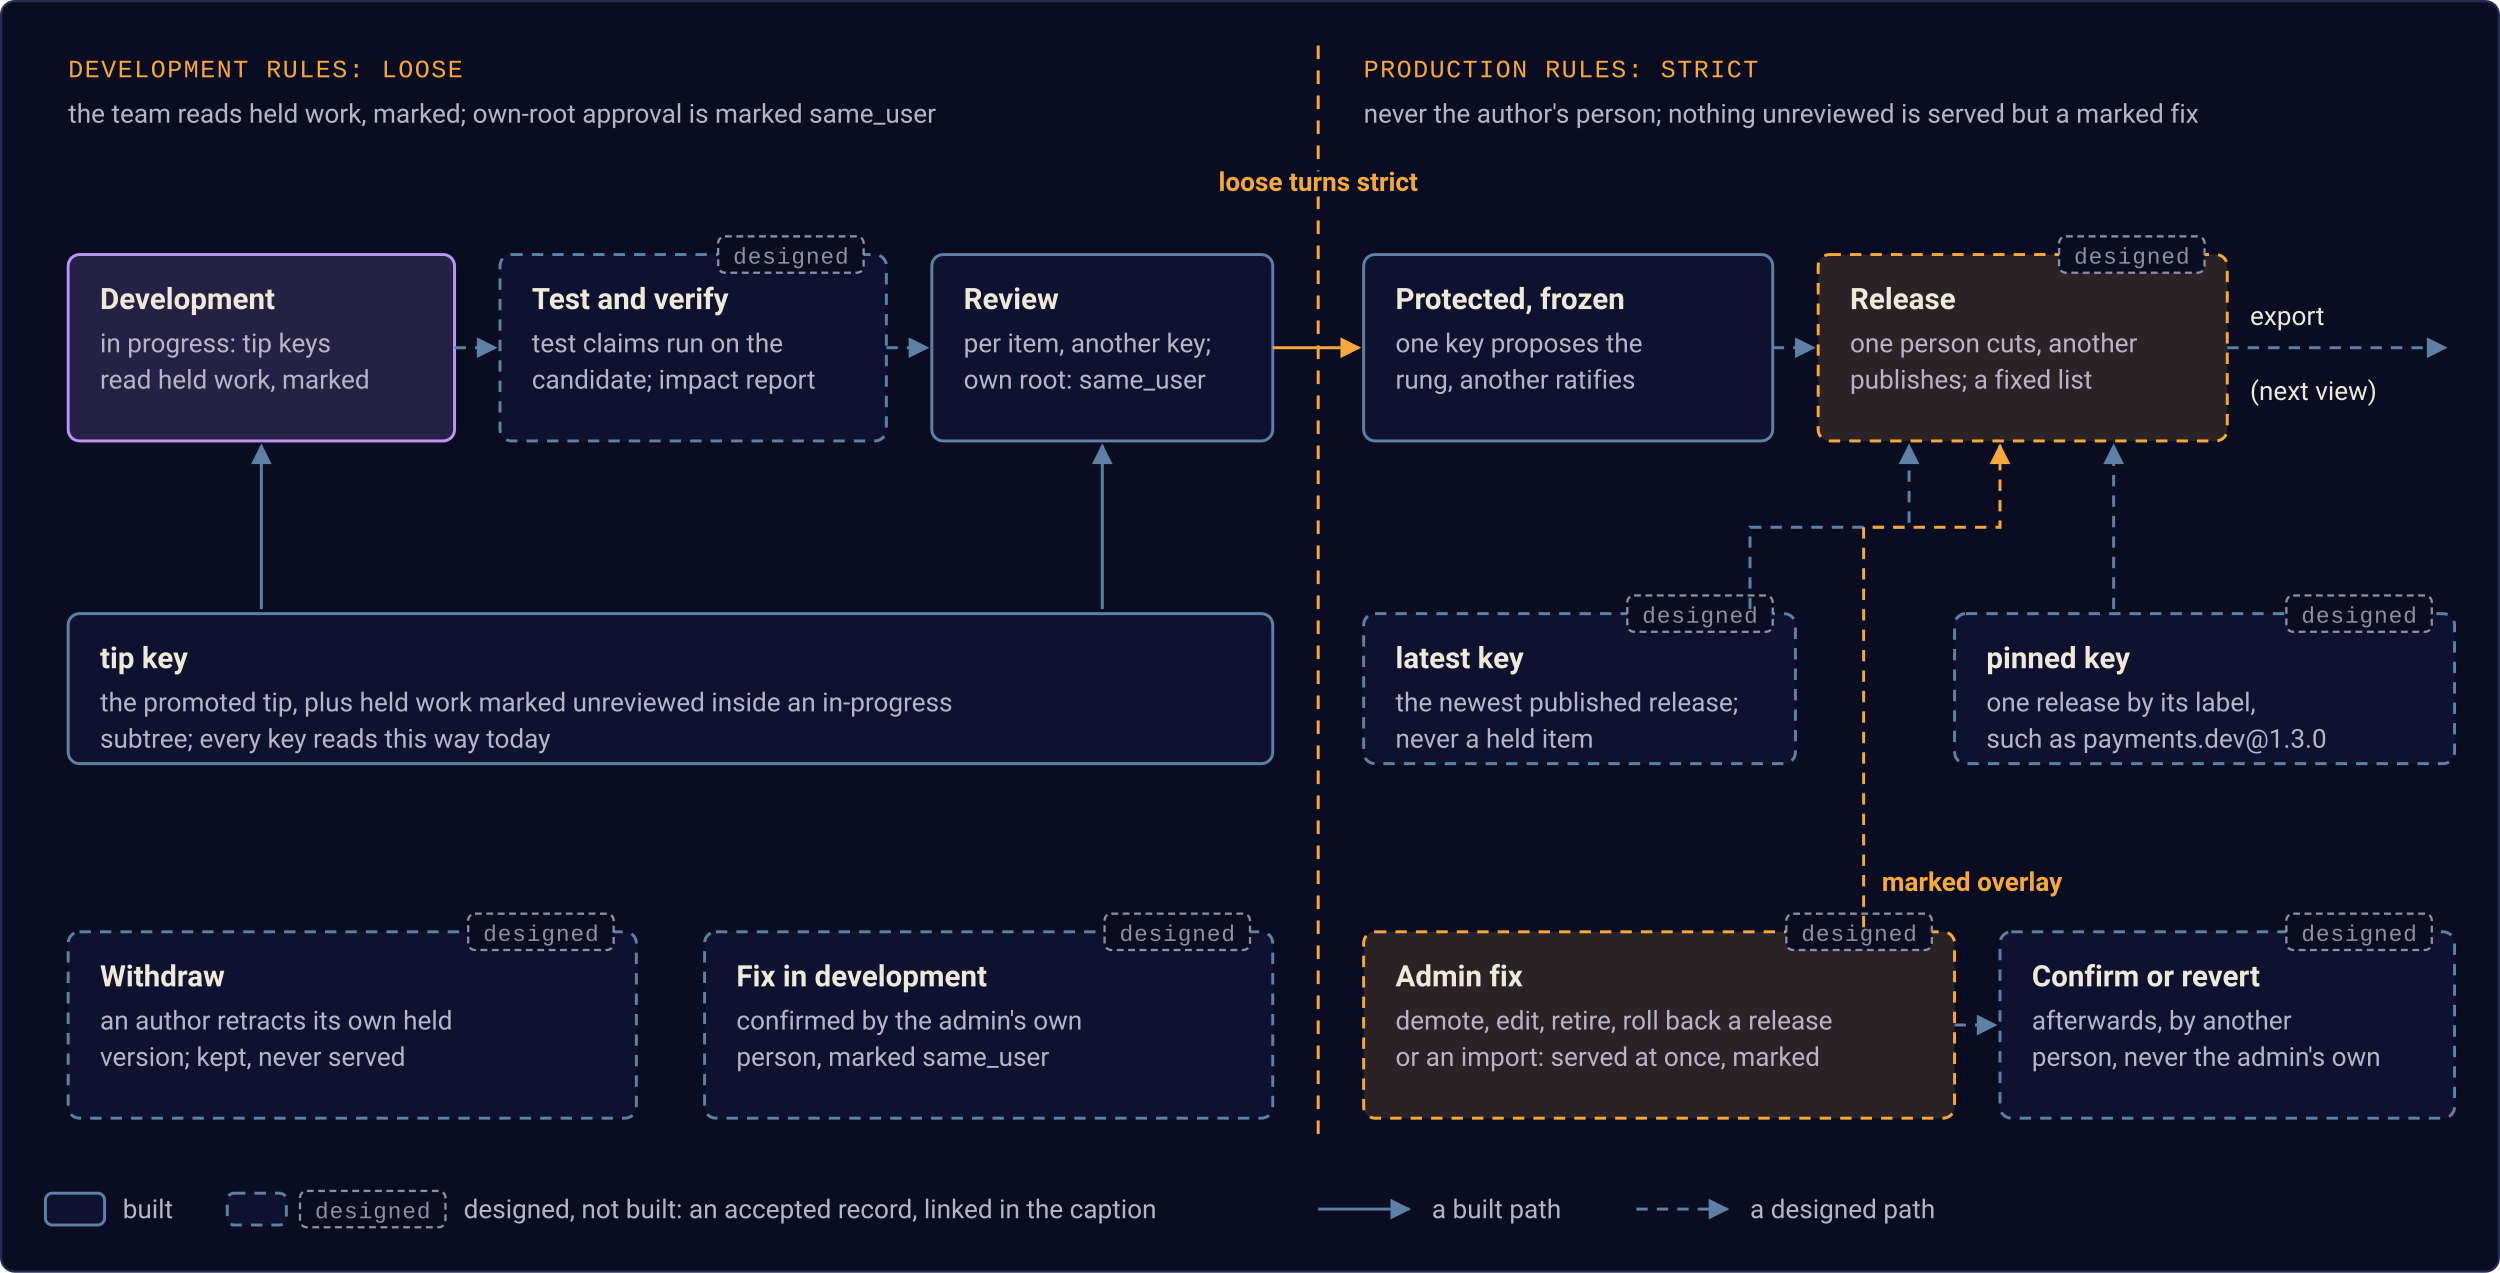
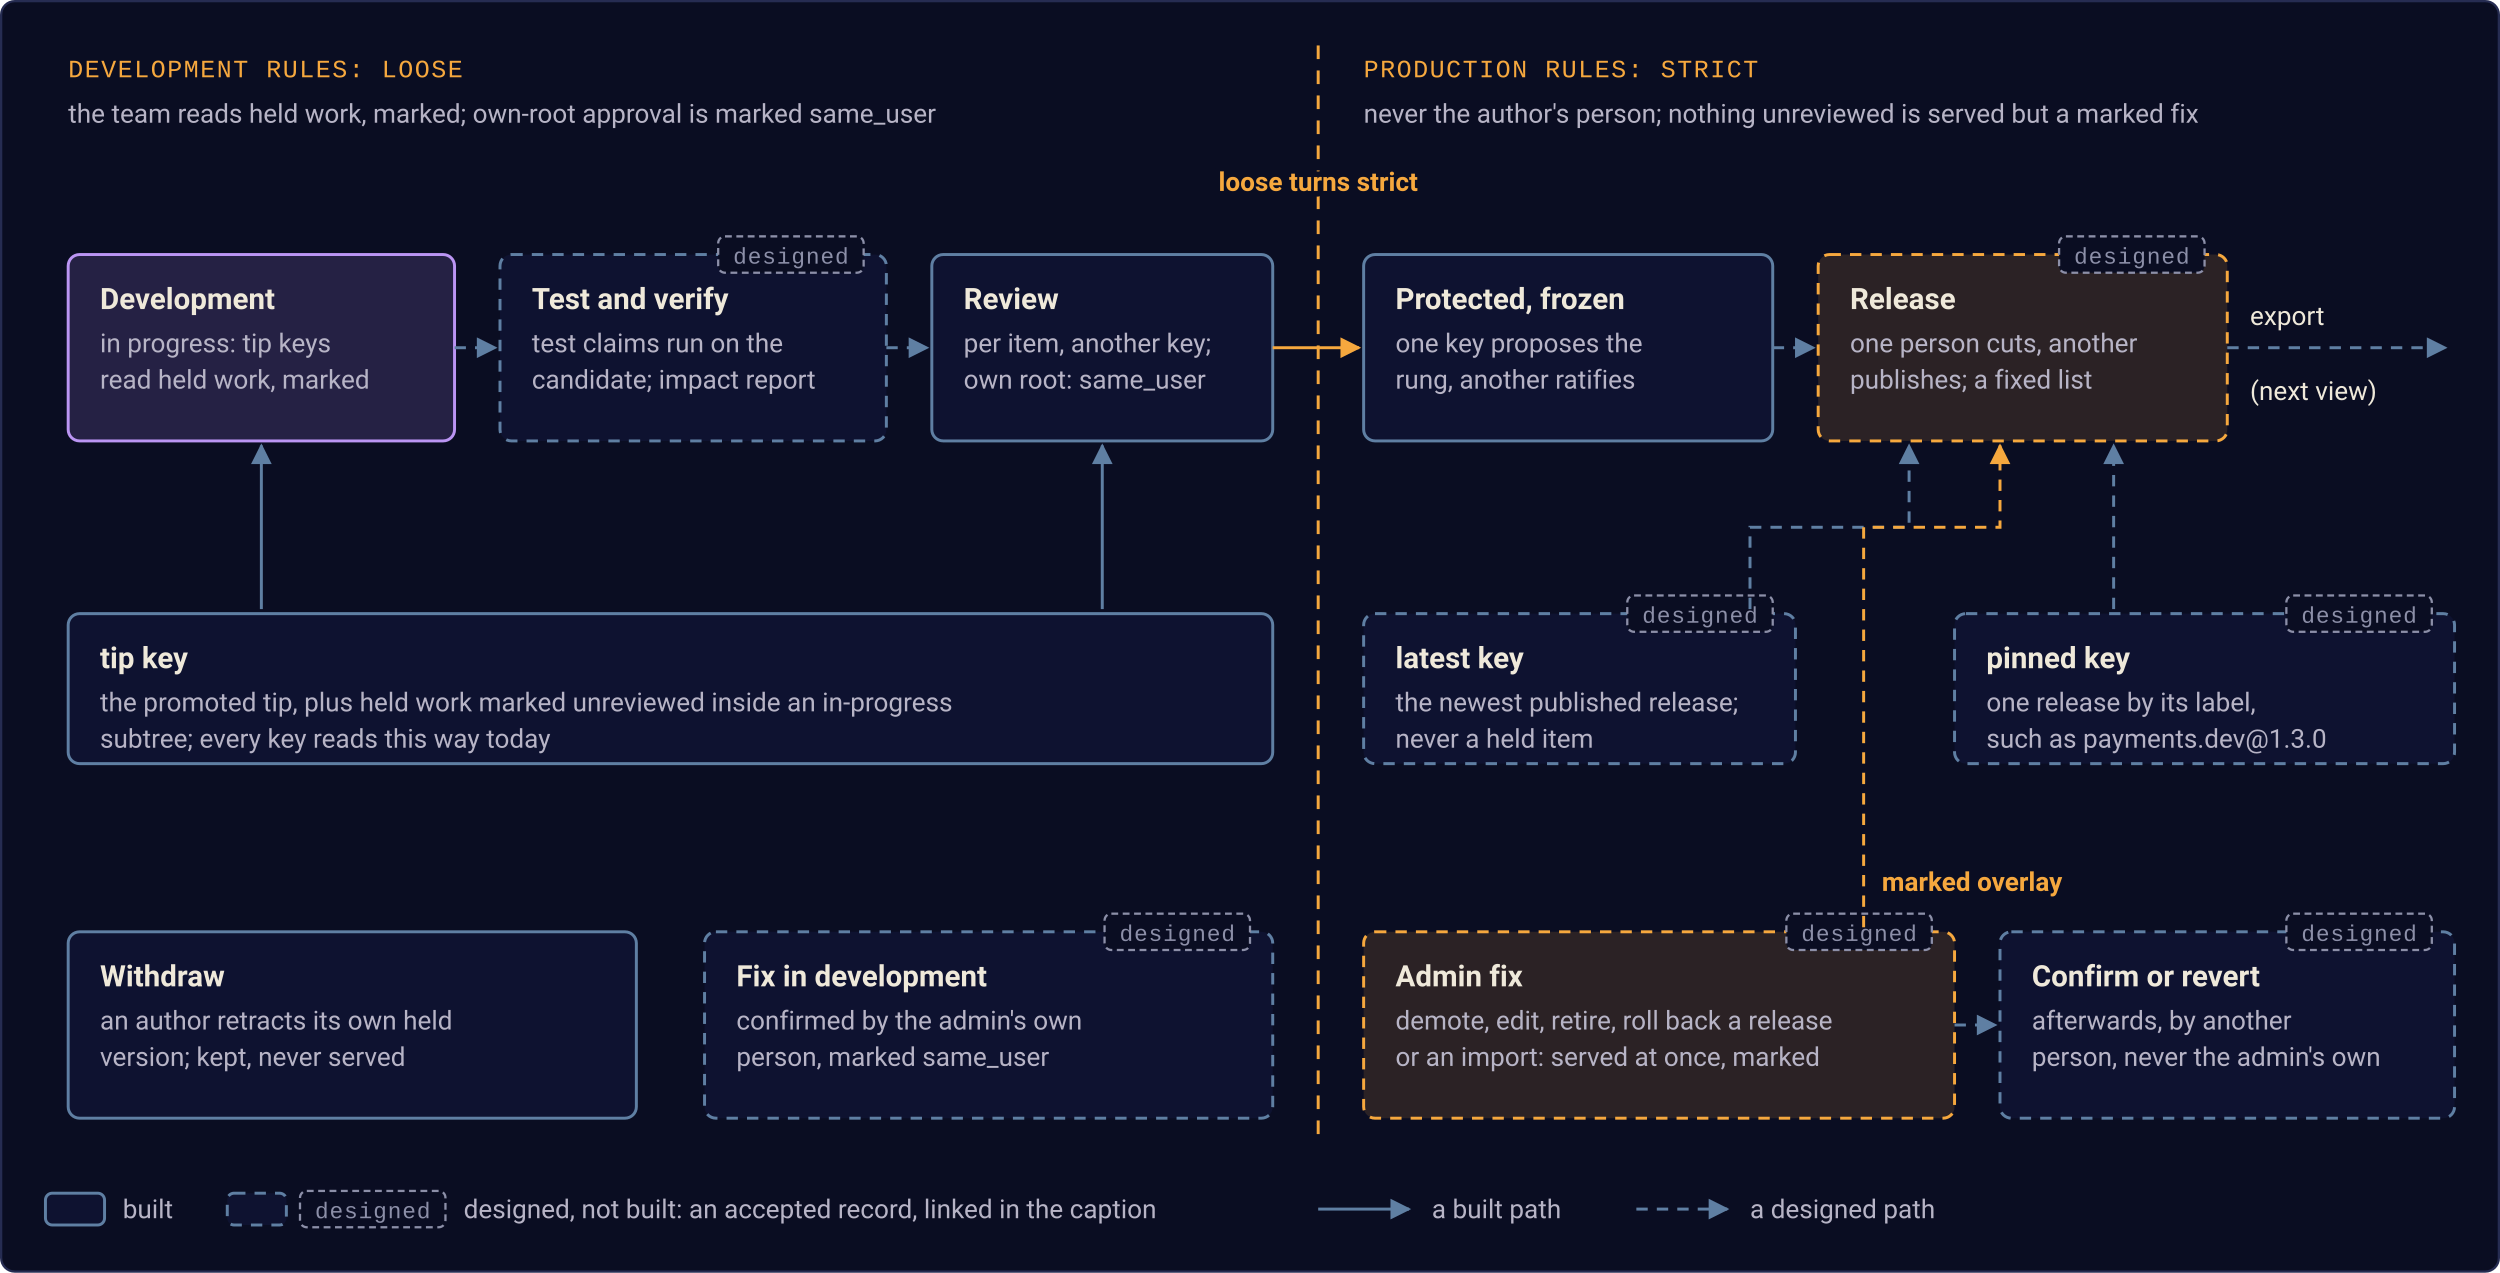
<svg xmlns="http://www.w3.org/2000/svg" width="1100" height="560" viewBox="0 0 1100 560" role="img" aria-labelledby="title desc">
  <style>
.plate{fill:#0a0d22;stroke:#262c52}
text{font-family:system-ui,-apple-system,"Segoe UI",Roboto,"Helvetica Neue",Arial,sans-serif}
.box{fill:#0e1230;stroke:#5f7fa3;stroke-width:1.3}
.box.soft{fill:#111638}
.box.acc{fill:#f6a83e24;stroke:#f6a83e}
.box.ip{fill:#b48af229;stroke:#bb95f4}
.box.plan{stroke-dasharray:5 4}
.zone{fill:none;stroke:#f6a83e;stroke-width:1.3;stroke-dasharray:6 5}
.zone.ip{stroke:#bb95f4}
.lane{fill:none;stroke:#262c52;stroke-width:1}
.tree{fill:none;stroke:#262c52;stroke-width:1.6}
.t{fill:#efe9da;font-size:13px;font-weight:700}
.s{fill:#b7b4c6;font-size:11.5px}
.lanet{fill:#8c8fa8;font-size:11px;font-family:ui-monospace,SFMono-Regular,Menlo,Consolas,"Liberation Mono",monospace;letter-spacing:.06em}
.lanet.hi{fill:#f6a83e}
.e{fill:none;stroke:#5f7fa3;stroke-width:1.3}
.e.acc{stroke:#f6a83e}
.e.ip{stroke:#bb95f4}
.e.dash{stroke-dasharray:5 4}
.ah{fill:#5f7fa3}
.aha{fill:#f6a83e}
.ahi{fill:#bb95f4}
.el{fill:#efe9da;font-size:11.5px;paint-order:stroke;stroke:#0a0d22;stroke-width:5px;stroke-linejoin:round}
.acct{fill:#f6a83e;font-size:11.5px;font-weight:700;paint-order:stroke;stroke:#0a0d22;stroke-width:5px;stroke-linejoin:round}
.ipt{fill:#bb95f4;font-size:11.5px;font-weight:700;paint-order:stroke;stroke:#0a0d22;stroke-width:5px;stroke-linejoin:round}
.tag{fill:#0a0d22;stroke:#8c8fa8;stroke-dasharray:3 2}
.tagt{fill:#8c8fa8;font-size:10px;font-family:ui-monospace,SFMono-Regular,Menlo,Consolas,"Liberation Mono",monospace;letter-spacing:.04em}
.reg{fill:#0e1230;stroke:#5f7fa3;stroke-width:1.2}
.reg.outer{fill:#111638}
.reg.ip{fill:#b48af229;stroke:#bb95f4;stroke-width:1.6}
.reg.plan{stroke-dasharray:5 4}
.reach{fill:none;stroke:#f6a83e;stroke-width:3}
.reach.b{stroke:#9fc6e6}
.reach.plan{stroke-dasharray:9 5}
.gh{fill:#0a0d22;stroke:#efe9da;stroke-width:1.6}
.gs{fill:#efe9da;stroke:#efe9da;stroke-width:1.6}
.gd{fill:#0a0d22;stroke:#efe9da;stroke-width:2.2;stroke-dasharray:4.5 2.4}
.gx{fill:none;stroke:#8c8fa8;stroke-width:1.4;stroke-dasharray:2 2}
.it{fill:#efe9da;font-size:11.5px}
.it.dim{fill:#8c8fa8}
.icet{fill:#9fc6e6;font-size:11.5px;font-weight:700;paint-order:stroke;stroke:#0a0d22;stroke-width:5px;stroke-linejoin:round}
.no{fill:none;stroke:#e99393;stroke-width:2}
</style>
  <defs>
    <marker id="a" viewBox="0 0 10 10" refX="9" refY="5" markerWidth="7" markerHeight="7" orient="auto-start-reverse">
      <path class="ah" d="M0 0 L10 5 L0 10 z" />
    </marker>
    <marker id="aa" viewBox="0 0 10 10" refX="9" refY="5" markerWidth="7" markerHeight="7" orient="auto-start-reverse">
      <path class="aha" d="M0 0 L10 5 L0 10 z" />
    </marker>
    <marker id="ai" viewBox="0 0 10 10" refX="9" refY="5" markerWidth="7" markerHeight="7" orient="auto-start-reverse">
      <path class="ahi" d="M0 0 L10 5 L0 10 z" />
    </marker>
  </defs>
  <rect class="plate" x="0.5" y="0.5" width="1099" height="559" rx="6" />
  <text class="lanet hi" x="30" y="34">DEVELOPMENT RULES: LOOSE</text>
  <text class="s" x="30" y="54">the team reads held work, marked; own-root approval is marked same_user</text>
  <text class="lanet hi" x="600" y="34">PRODUCTION RULES: STRICT</text>
  <text class="s" x="600" y="54">never the author's person; nothing unreviewed is served but a marked fix</text>
  <path class="zone" d="M580 20 V500" />
  <text class="acct" x="580" y="84" text-anchor="middle">loose turns strict</text>
  <rect class="box ip" x="30" y="112" width="170" height="82" rx="5" />
  <text class="t" x="44" y="136">Development</text>
  <text class="s" x="44" y="155">in progress: tip keys</text>
  <text class="s" x="44" y="171">read held work, marked</text>
  <rect class="box plan" x="220" y="112" width="170" height="82" rx="5" />
  <text class="t" x="234" y="136">Test and verify</text>
  <text class="s" x="234" y="155">test claims run on the</text>
  <text class="s" x="234" y="171">candidate; impact report</text>
  <rect class="tag" x="316" y="104" width="64" height="16" rx="3" />
  <text class="tagt" x="348" y="116" text-anchor="middle">designed</text>
  <rect class="box" x="410" y="112" width="150" height="82" rx="5" />
  <text class="t" x="424" y="136">Review</text>
  <text class="s" x="424" y="155">per item, another key;</text>
  <text class="s" x="424" y="171">own root: same_user</text>
  <rect class="box" x="600" y="112" width="180" height="82" rx="5" />
  <text class="t" x="614" y="136">Protected, frozen</text>
  <text class="s" x="614" y="155">one key proposes the</text>
  <text class="s" x="614" y="171">rung, another ratifies</text>
  <rect class="box acc plan" x="800" y="112" width="180" height="82" rx="5" />
  <text class="t" x="814" y="136">Release</text>
  <text class="s" x="814" y="155">one person cuts, another</text>
  <text class="s" x="814" y="171">publishes; a fixed list</text>
  <rect class="tag" x="906" y="104" width="64" height="16" rx="3" />
  <text class="tagt" x="938" y="116" text-anchor="middle">designed</text>
  <path class="e dash" d="M200 153 H218" marker-end="url(#a)" />
  <path class="e dash" d="M390 153 H408" marker-end="url(#a)" />
  <path class="e dash" d="M780 153 H798" marker-end="url(#a)" />
  <path class="e acc" d="M560 153 H598" marker-end="url(#aa)" />
  <path class="e dash" d="M980 153 H1076" marker-end="url(#a)" />
  <text class="el" x="990" y="143">export</text>
  <text class="el" x="990" y="176">(next view)</text>
  <rect class="box" x="30" y="270" width="530" height="66" rx="5" />
  <text class="t" x="44" y="294">tip key</text>
  <text class="s" x="44" y="313">the promoted tip, plus held work marked unreviewed inside an in-progress</text>
  <text class="s" x="44" y="329">subtree; every key reads this way today</text>
  <path class="e" d="M115 268 V196" marker-end="url(#a)" />
  <path class="e" d="M485 268 V196" marker-end="url(#a)" />
  <rect class="box plan" x="600" y="270" width="190" height="66" rx="5" />
  <text class="t" x="614" y="294">latest key</text>
  <text class="s" x="614" y="313">the newest published release;</text>
  <text class="s" x="614" y="329">never a held item</text>
  <rect class="tag" x="716" y="262" width="64" height="16" rx="3" />
  <text class="tagt" x="748" y="274" text-anchor="middle">designed</text>
  <rect class="box plan" x="860" y="270" width="220" height="66" rx="5" />
  <text class="t" x="874" y="294">pinned key</text>
  <text class="s" x="874" y="313">one release by its label,</text>
  <text class="s" x="874" y="329">such as payments.dev@1.3.0</text>
  <rect class="tag" x="1006" y="262" width="64" height="16" rx="3" />
  <text class="tagt" x="1038" y="274" text-anchor="middle">designed</text>
  <path class="e dash" d="M770 268 V232 H840 V196" marker-end="url(#a)" />
  <path class="e dash" d="M930 268 V196" marker-end="url(#a)" />
  <rect class="box acc plan" x="600" y="410" width="260" height="82" rx="5" />
  <text class="t" x="614" y="434">Admin fix</text>
  <text class="s" x="614" y="453">demote, edit, retire, roll back a release</text>
  <text class="s" x="614" y="469">or an import: served at once, marked</text>
  <rect class="tag" x="786" y="402" width="64" height="16" rx="3" />
  <text class="tagt" x="818" y="414" text-anchor="middle">designed</text>
  <path class="e acc dash" d="M820 408 V232 H880 V196" marker-end="url(#aa)" />
  <text class="acct" x="828" y="392">marked overlay</text>
  <rect class="box plan" x="880" y="410" width="200" height="82" rx="5" />
  <text class="t" x="894" y="434">Confirm or revert</text>
  <text class="s" x="894" y="453">afterwards, by another</text>
  <text class="s" x="894" y="469">person, never the admin's own</text>
  <rect class="tag" x="1006" y="402" width="64" height="16" rx="3" />
  <text class="tagt" x="1038" y="414" text-anchor="middle">designed</text>
  <path class="e dash" d="M860 451 H878" marker-end="url(#a)" />
-   <rect class="box plan" x="30" y="410" width="250" height="82" rx="5" />
+   <rect class="box" x="30" y="410" width="250" height="82" rx="5" />
  <text class="t" x="44" y="434">Withdraw</text>
  <text class="s" x="44" y="453">an author retracts its own held</text>
  <text class="s" x="44" y="469">version; kept, never served</text>
-   <rect class="tag" x="206" y="402" width="64" height="16" rx="3" />
-   <text class="tagt" x="238" y="414" text-anchor="middle">designed</text>
  <rect class="box plan" x="310" y="410" width="250" height="82" rx="5" />
  <text class="t" x="324" y="434">Fix in development</text>
  <text class="s" x="324" y="453">confirmed by the admin's own</text>
  <text class="s" x="324" y="469">person, marked same_user</text>
  <rect class="tag" x="486" y="402" width="64" height="16" rx="3" />
  <text class="tagt" x="518" y="414" text-anchor="middle">designed</text>
  <path class="e" d="M580 532 H620" marker-end="url(#a)" />
  <text class="s" x="630" y="536">a built path</text>
  <path class="e dash" d="M720 532 H760" marker-end="url(#a)" />
  <text class="s" x="770" y="536">a designed path</text>
  <rect class="box" x="20" y="525" width="26" height="14" rx="3" />
  <text class="s" x="54" y="536">built</text>
  <rect class="box plan" x="100" y="525" width="26" height="14" rx="3" />
  <rect class="tag" x="132" y="524" width="64" height="16" rx="3" />
  <text class="tagt" x="164" y="536" text-anchor="middle">designed</text>
  <text class="s" x="204" y="536">designed, not built: an accepted record, linked in the caption</text>
</svg>
